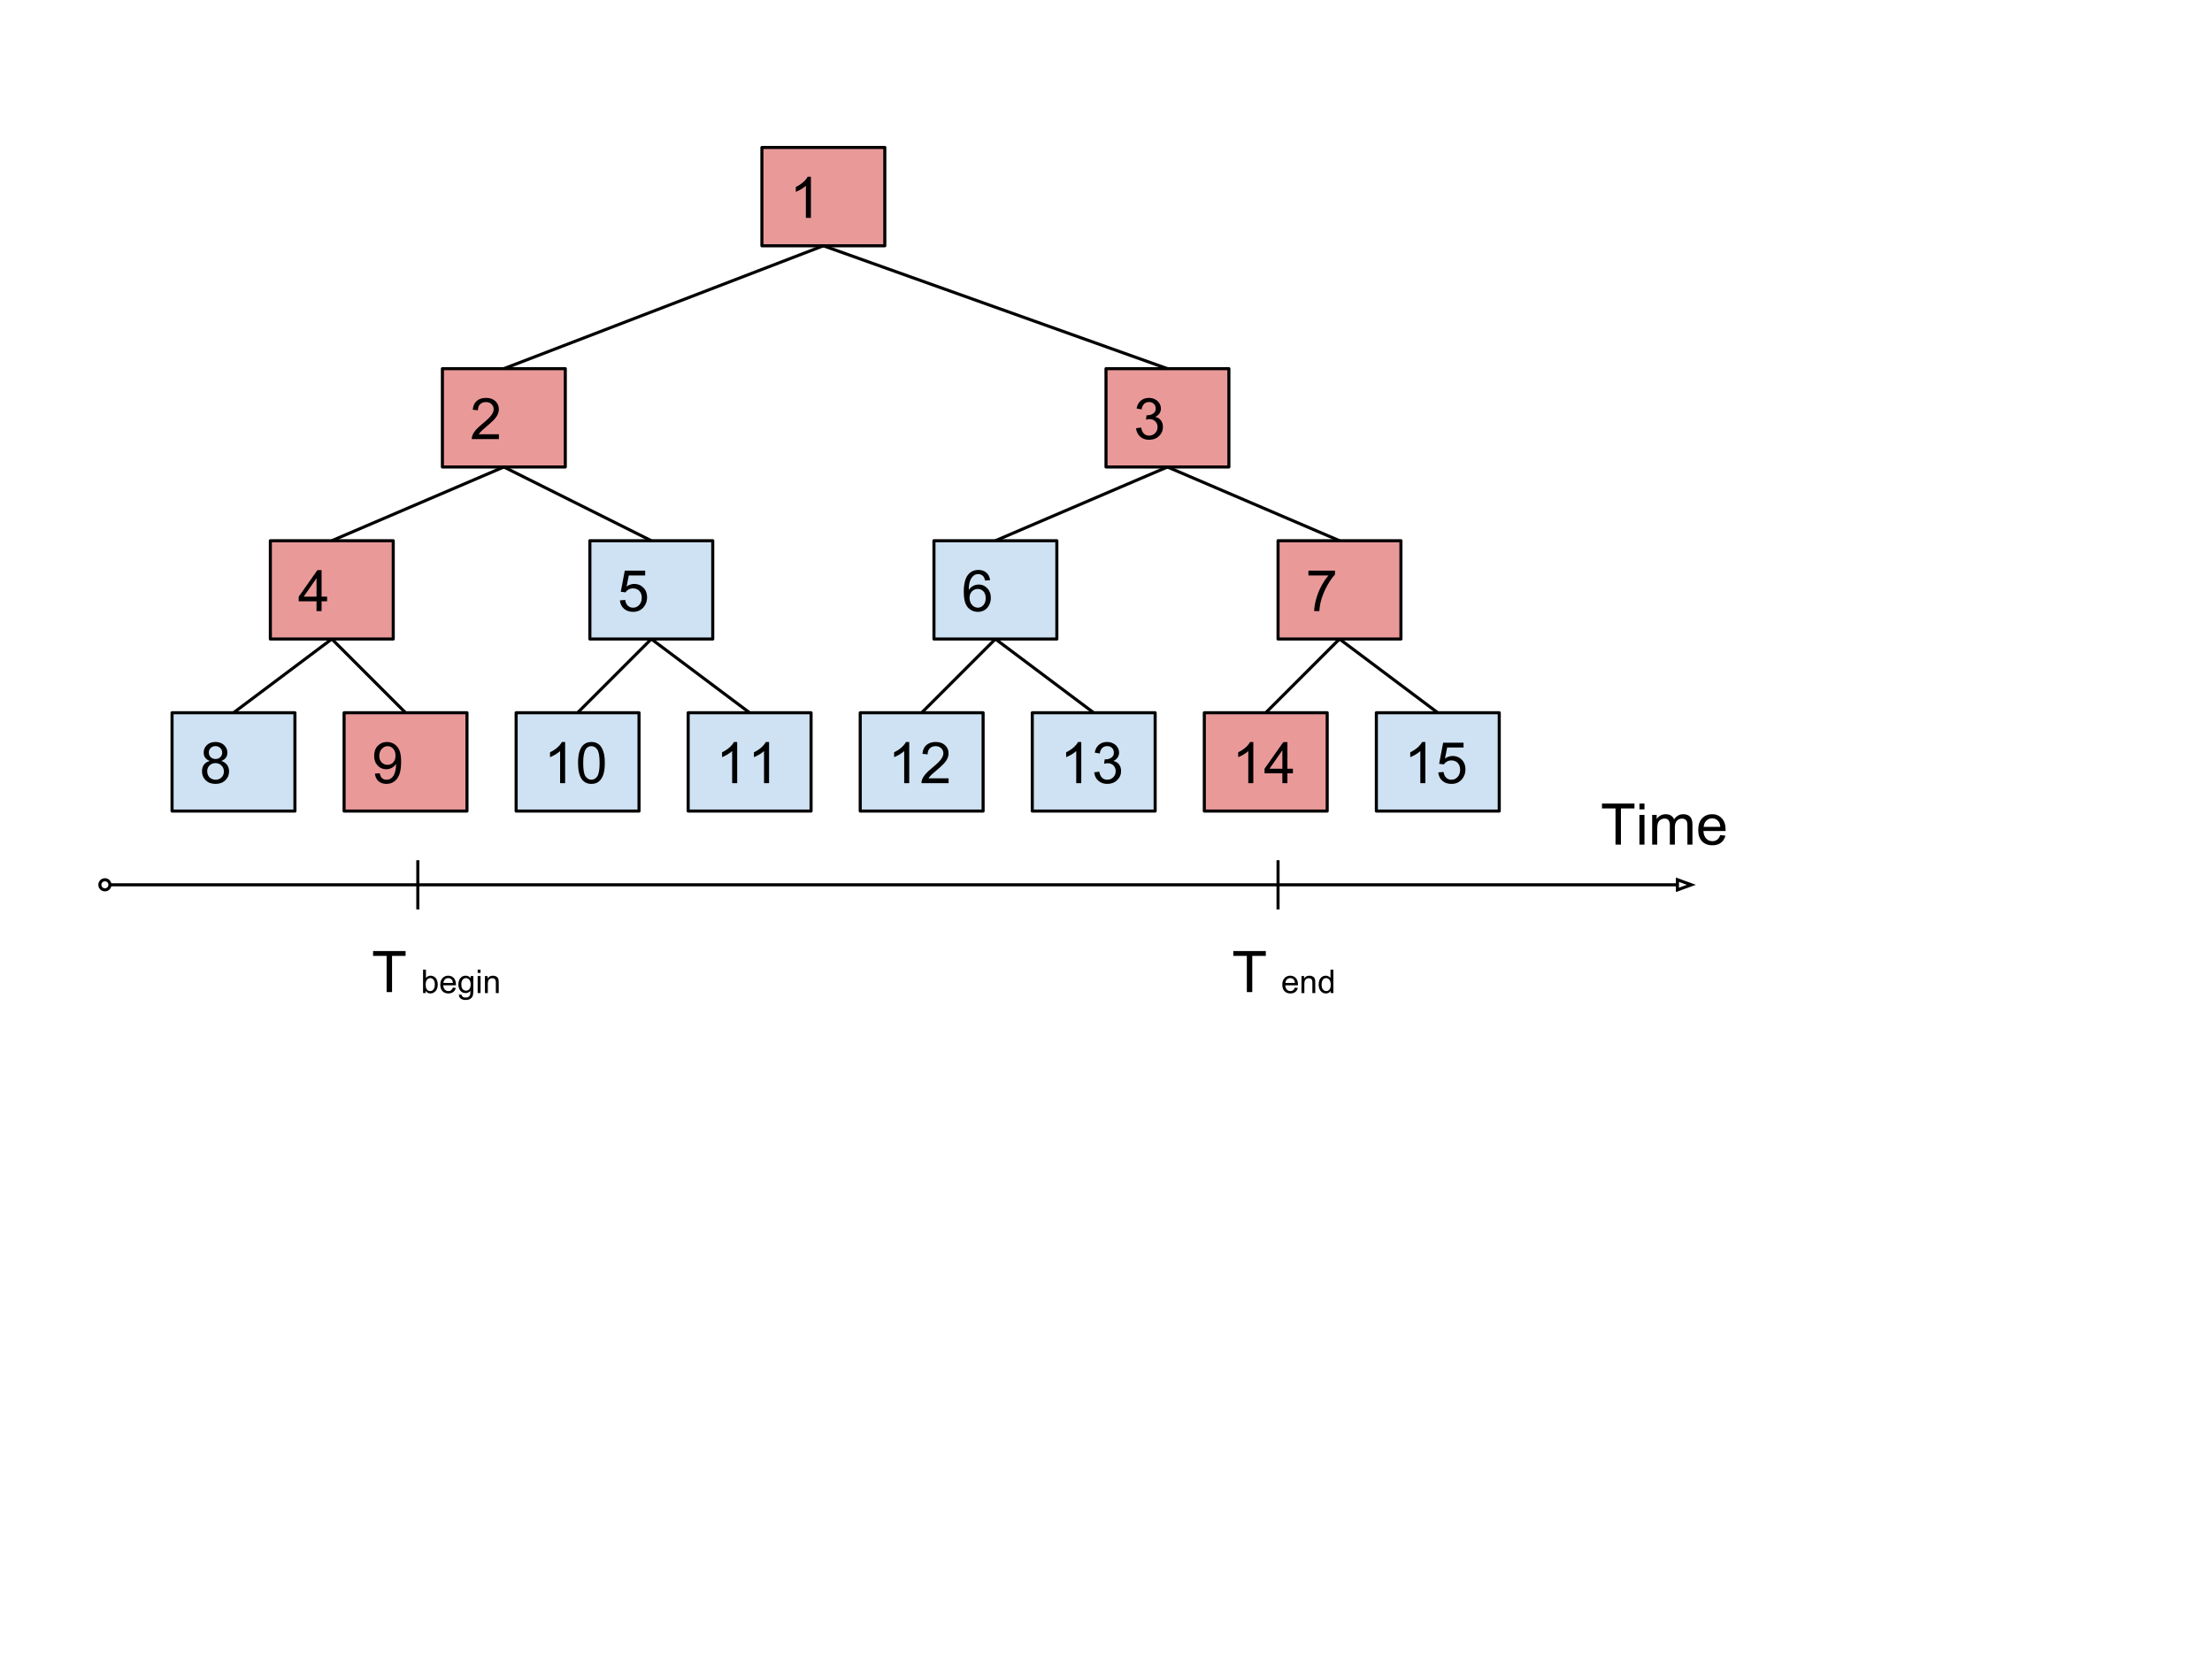
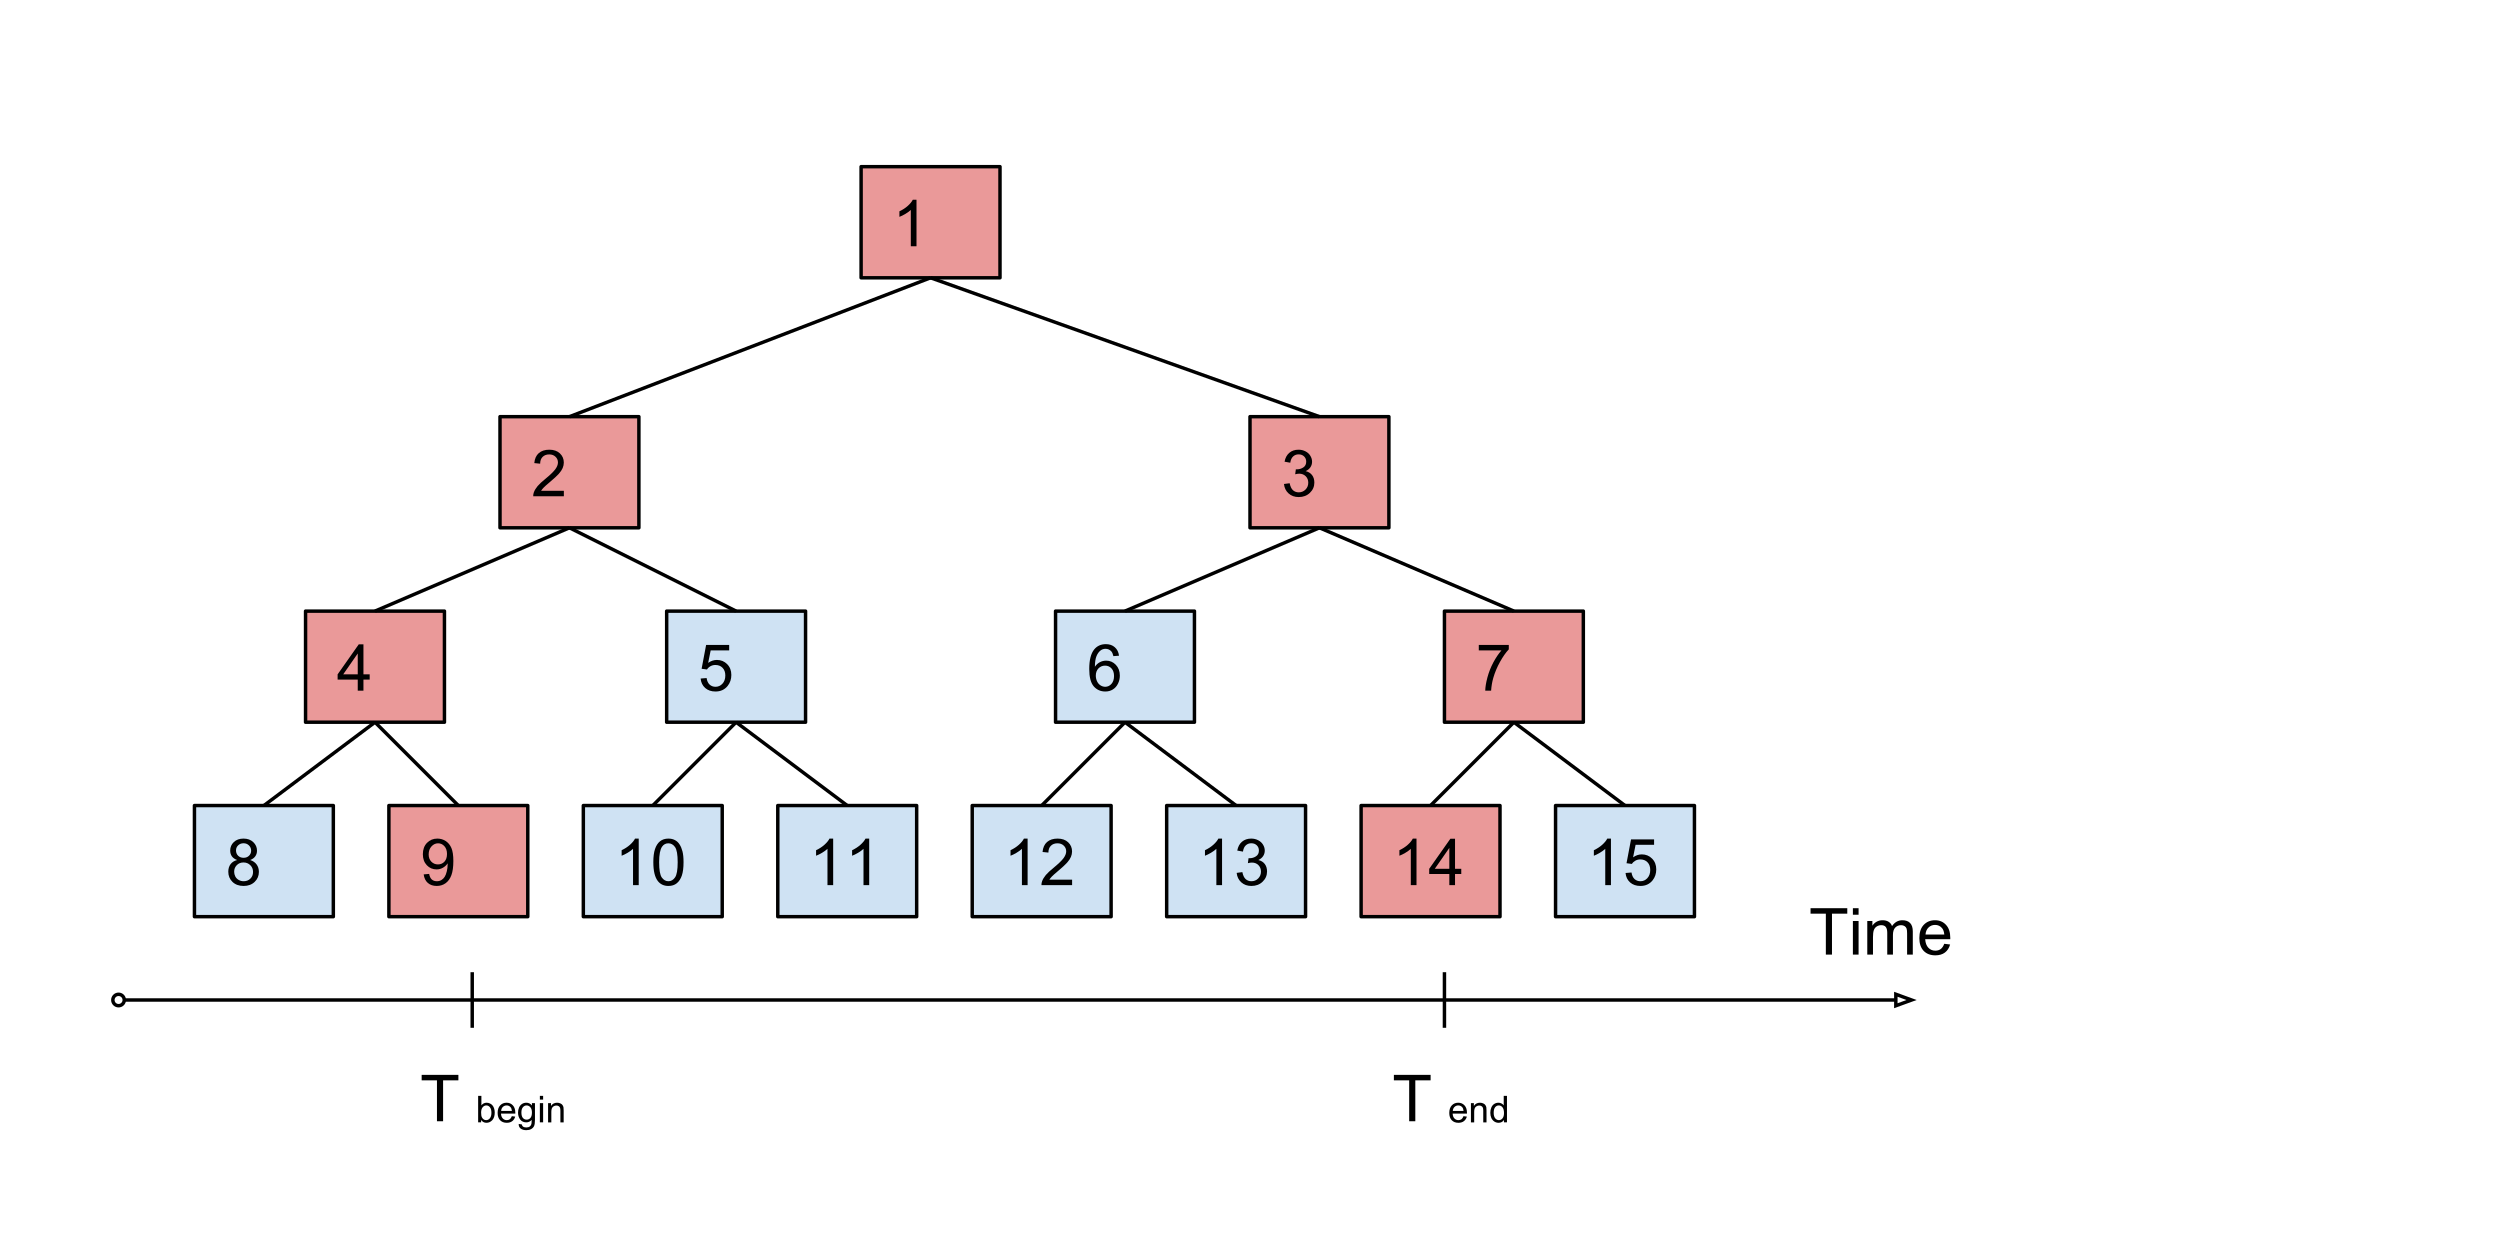
- <svg xmlns="http://www.w3.org/2000/svg" version="1.1" viewBox="0.0 0.0 720.0 540.0" fill="none" stroke="none" stroke-linecap="square" stroke-miterlimit="10">
+ <svg xmlns="http://www.w3.org/2000/svg" version="1.1" viewBox="0.0 0.0 720.0 360.0" fill="none" stroke="none" stroke-linecap="square" stroke-miterlimit="10">
  <clipPath id="p.0">
    <path d="m0 0l720.0 0l0 540.0l-720.0 0l0 -540.0z" clip-rule="nonzero" />
  </clipPath>
  <g clip-path="url(#p.0)">
    <path fill="#000000" fill-opacity="0.0" d="m0 0l720.0 0l0 540.0l-720.0 0z" fill-rule="evenodd" />
    <path fill="#ea9999" d="m248.0 48.0l40.0 0l0 32.0l-40.0 0z" fill-rule="evenodd" />
    <path stroke="#000000" stroke-width="1.0" stroke-linejoin="round" stroke-linecap="butt" d="m248.0 48.0l40.0 0l0 32.0l-40.0 0z" fill-rule="evenodd" />
    <path fill="#000000" d="m263.953 70.92l-1.641 0l0 -10.453q-0.594 0.562 -1.562 1.141q-0.953 0.562 -1.719 0.844l0 -1.594q1.375 -0.641 2.406 -1.562q1.031 -0.922 1.453 -1.781l1.062 0l0 13.406z" fill-rule="nonzero" />
    <path fill="#ea9999" d="m144.0 120.0l40.0 0l0 32.0l-40.0 0z" fill-rule="evenodd" />
    <path stroke="#000000" stroke-width="1.0" stroke-linejoin="round" stroke-linecap="butt" d="m144.0 120.0l40.0 0l0 32.0l-40.0 0z" fill-rule="evenodd" />
    <path fill="#000000" d="m162.391 141.342l0 1.578l-8.828 0q-0.016 -0.594 0.188 -1.141q0.344 -0.906 1.078 -1.781q0.75 -0.875 2.156 -2.016q2.172 -1.781 2.938 -2.828q0.766 -1.047 0.766 -1.969q0 -0.984 -0.703 -1.641q-0.688 -0.672 -1.812 -0.672q-1.188 0 -1.906 0.719q-0.703 0.703 -0.703 1.953l-1.688 -0.172q0.172 -1.891 1.297 -2.875q1.141 -0.984 3.031 -0.984q1.922 0 3.047 1.062q1.125 1.062 1.125 2.641q0 0.797 -0.328 1.578q-0.328 0.781 -1.094 1.641q-0.75 0.844 -2.531 2.344q-1.469 1.234 -1.891 1.688q-0.422 0.438 -0.688 0.875l6.547 0z" fill-rule="nonzero" />
    <path fill="#ea9999" d="m88.0 176.0l40.0 0l0 32.0l-40.0 0z" fill-rule="evenodd" />
    <path stroke="#000000" stroke-width="1.0" stroke-linejoin="round" stroke-linecap="butt" d="m88.0 176.0l40.0 0l0 32.0l-40.0 0z" fill-rule="evenodd" />
    <path fill="#000000" d="m103.031 198.92l0 -3.203l-5.797 0l0 -1.5l6.094 -8.656l1.344 0l0 8.656l1.797 0l0 1.5l-1.797 0l0 3.203l-1.641 0zm0 -4.703l0 -6.016l-4.188 6.016l4.188 0z" fill-rule="nonzero" />
    <path fill="#cfe2f3" d="m304.0 176.0l40.0 0l0 32.0l-40.0 0z" fill-rule="evenodd" />
    <path stroke="#000000" stroke-width="1.0" stroke-linejoin="round" stroke-linecap="butt" d="m304.0 176.0l40.0 0l0 32.0l-40.0 0z" fill-rule="evenodd" />
    <path fill="#000000" d="m322.281 188.842l-1.625 0.125q-0.219 -0.969 -0.625 -1.406q-0.656 -0.703 -1.641 -0.703q-0.781 0 -1.375 0.438q-0.766 0.562 -1.219 1.656q-0.453 1.078 -0.469 3.078q0.594 -0.891 1.453 -1.328q0.859 -0.438 1.797 -0.438q1.641 0 2.781 1.203q1.156 1.203 1.156 3.109q0 1.266 -0.547 2.344q-0.531 1.078 -1.484 1.656q-0.938 0.578 -2.141 0.578q-2.062 0 -3.359 -1.5q-1.281 -1.516 -1.281 -4.984q0 -3.875 1.422 -5.625q1.25 -1.531 3.375 -1.531q1.562 0 2.562 0.891q1.016 0.875 1.219 2.438zm-6.688 5.75q0 0.844 0.359 1.625q0.359 0.766 1.0 1.172q0.641 0.406 1.359 0.406q1.031 0 1.781 -0.828q0.75 -0.844 0.75 -2.281q0 -1.391 -0.734 -2.188q-0.734 -0.797 -1.859 -0.797q-1.109 0 -1.891 0.797q-0.766 0.797 -0.766 2.094z" fill-rule="nonzero" />
    <path fill="#cfe2f3" d="m192.0 176.0l40.0 0l0 32.0l-40.0 0z" fill-rule="evenodd" />
    <path stroke="#000000" stroke-width="1.0" stroke-linejoin="round" stroke-linecap="butt" d="m192.0 176.0l40.0 0l0 32.0l-40.0 0z" fill-rule="evenodd" />
    <path fill="#000000" d="m201.781 195.42l1.719 -0.141q0.188 1.25 0.875 1.891q0.703 0.625 1.688 0.625q1.188 0 2.0 -0.891q0.828 -0.891 0.828 -2.359q0 -1.406 -0.797 -2.219q-0.781 -0.812 -2.062 -0.812q-0.781 0 -1.422 0.359q-0.641 0.359 -1.0 0.938l-1.547 -0.203l1.297 -6.859l6.641 0l0 1.562l-5.328 0l-0.719 3.594q1.203 -0.844 2.516 -0.844q1.75 0 2.953 1.219q1.203 1.203 1.203 3.109q0 1.812 -1.047 3.141q-1.297 1.625 -3.516 1.625q-1.812 0 -2.969 -1.016q-1.156 -1.031 -1.312 -2.719z" fill-rule="nonzero" />
    <path fill="#ea9999" d="m416.0 176.0l40.0 0l0 32.0l-40.0 0z" fill-rule="evenodd" />
    <path stroke="#000000" stroke-width="1.0" stroke-linejoin="round" stroke-linecap="butt" d="m416.0 176.0l40.0 0l0 32.0l-40.0 0z" fill-rule="evenodd" />
    <path fill="#000000" d="m425.891 187.311l0 -1.578l8.641 0l0 1.281q-1.281 1.359 -2.531 3.609q-1.25 2.25 -1.938 4.625q-0.484 1.672 -0.625 3.672l-1.688 0q0.031 -1.578 0.625 -3.812q0.594 -2.234 1.688 -4.297q1.109 -2.078 2.359 -3.5l-6.531 0z" fill-rule="nonzero" />
    <path fill="#ea9999" d="m360.0 120.0l40.0 0l0 32.0l-40.0 0z" fill-rule="evenodd" />
    <path stroke="#000000" stroke-width="1.0" stroke-linejoin="round" stroke-linecap="butt" d="m360.0 120.0l40.0 0l0 32.0l-40.0 0z" fill-rule="evenodd" />
    <path fill="#000000" d="m369.781 139.389l1.641 -0.219q0.281 1.406 0.953 2.016q0.688 0.609 1.656 0.609q1.156 0 1.953 -0.797q0.797 -0.797 0.797 -1.984q0 -1.125 -0.734 -1.859q-0.734 -0.734 -1.875 -0.734q-0.469 0 -1.156 0.172l0.188 -1.438q0.156 0.016 0.266 0.016q1.047 0 1.875 -0.547q0.844 -0.547 0.844 -1.672q0 -0.906 -0.609 -1.5q-0.609 -0.594 -1.578 -0.594q-0.953 0 -1.594 0.609q-0.641 0.594 -0.812 1.797l-1.641 -0.297q0.297 -1.641 1.359 -2.547q1.062 -0.906 2.656 -0.906q1.094 0 2.0 0.469q0.922 0.469 1.406 1.281q0.5 0.812 0.5 1.719q0 0.859 -0.469 1.578q-0.469 0.703 -1.375 1.125q1.188 0.281 1.844 1.141q0.656 0.859 0.656 2.156q0 1.734 -1.281 2.953q-1.266 1.219 -3.219 1.219q-1.766 0 -2.922 -1.047q-1.156 -1.047 -1.328 -2.719z" fill-rule="nonzero" />
    <path fill="#cfe2f3" d="m56.0 232.0l40.0 0l0 32.0l-40.0 0z" fill-rule="evenodd" />
    <path stroke="#000000" stroke-width="1.0" stroke-linejoin="round" stroke-linecap="butt" d="m56.0 232.0l40.0 0l0 32.0l-40.0 0z" fill-rule="evenodd" />
    <path fill="#000000" d="m68.297 247.686q-1.016 -0.375 -1.516 -1.062q-0.484 -0.703 -0.484 -1.672q0 -1.453 1.047 -2.438q1.047 -1.0 2.781 -1.0q1.75 0 2.812 1.016q1.078 1.016 1.078 2.469q0 0.938 -0.5 1.625q-0.484 0.688 -1.469 1.062q1.219 0.391 1.859 1.281q0.656 0.891 0.656 2.141q0 1.703 -1.219 2.875q-1.219 1.172 -3.188 1.172q-1.984 0 -3.203 -1.172q-1.203 -1.172 -1.203 -2.922q0 -1.312 0.656 -2.188q0.672 -0.875 1.891 -1.188zm-0.328 -2.781q0 0.938 0.609 1.547q0.609 0.594 1.594 0.594q0.938 0 1.547 -0.594q0.609 -0.594 0.609 -1.453q0 -0.906 -0.625 -1.516q-0.625 -0.625 -1.562 -0.625q-0.938 0 -1.562 0.609q-0.609 0.594 -0.609 1.438zm-0.531 6.156q0 0.703 0.328 1.359q0.344 0.656 1.0 1.016q0.656 0.359 1.406 0.359q1.172 0 1.938 -0.75q0.766 -0.75 0.766 -1.922q0 -1.188 -0.797 -1.953q-0.781 -0.781 -1.953 -0.781q-1.156 0 -1.922 0.766q-0.766 0.766 -0.766 1.906z" fill-rule="nonzero" />
    <path fill="#ea9999" d="m112.0 232.0l40.0 0l0 32.0l-40.0 0z" fill-rule="evenodd" />
    <path stroke="#000000" stroke-width="1.0" stroke-linejoin="round" stroke-linecap="butt" d="m112.0 232.0l40.0 0l0 32.0l-40.0 0z" fill-rule="evenodd" />
    <path fill="#000000" d="m122.016 251.826l1.578 -0.141q0.203 1.109 0.766 1.609q0.562 0.5 1.453 0.5q0.75 0 1.312 -0.344q0.578 -0.344 0.938 -0.922q0.375 -0.578 0.609 -1.562q0.25 -0.984 0.25 -2.0q0 -0.109 0 -0.328q-0.5 0.781 -1.359 1.266q-0.844 0.484 -1.828 0.484q-1.672 0 -2.812 -1.203q-1.141 -1.203 -1.141 -3.172q0 -2.031 1.188 -3.266q1.203 -1.234 3.0 -1.234q1.312 0 2.391 0.703q1.078 0.703 1.641 2.0q0.562 1.297 0.562 3.75q0 2.562 -0.562 4.078q-0.562 1.516 -1.656 2.312q-1.094 0.797 -2.578 0.797q-1.562 0 -2.562 -0.875q-0.984 -0.875 -1.188 -2.453zm6.719 -5.891q0 -1.406 -0.75 -2.234q-0.75 -0.828 -1.812 -0.828q-1.094 0 -1.906 0.891q-0.812 0.891 -0.812 2.312q0 1.281 0.766 2.078q0.781 0.797 1.906 0.797q1.141 0 1.875 -0.797q0.734 -0.797 0.734 -2.219z" fill-rule="nonzero" />
    <path fill="#cfe2f3" d="m168.0 232.0l40.0 0l0 32.0l-40.0 0z" fill-rule="evenodd" />
    <path stroke="#000000" stroke-width="1.0" stroke-linejoin="round" stroke-linecap="butt" d="m168.0 232.0l40.0 0l0 32.0l-40.0 0z" fill-rule="evenodd" />
    <path fill="#000000" d="m183.953 254.92l-1.641 0l0 -10.453q-0.594 0.562 -1.562 1.141q-0.953 0.562 -1.719 0.844l0 -1.594q1.375 -0.641 2.406 -1.562q1.031 -0.922 1.453 -1.781l1.062 0l0 13.406zm4.204 -6.594q0 -2.359 0.484 -3.797q0.484 -1.453 1.438 -2.234q0.969 -0.781 2.422 -0.781q1.078 0 1.891 0.438q0.812 0.422 1.328 1.25q0.531 0.812 0.828 1.984q0.312 1.156 0.312 3.141q0 2.359 -0.484 3.812q-0.484 1.438 -1.453 2.234q-0.953 0.781 -2.422 0.781q-1.922 0 -3.031 -1.391q-1.312 -1.672 -1.312 -5.438zm1.672 0q0 3.297 0.766 4.391q0.781 1.078 1.906 1.078q1.141 0 1.906 -1.094q0.766 -1.094 0.766 -4.375q0 -3.297 -0.766 -4.375q-0.766 -1.078 -1.922 -1.078q-1.125 0 -1.797 0.953q-0.859 1.219 -0.859 4.5z" fill-rule="nonzero" />
    <path fill="#cfe2f3" d="m224.0 232.0l40.0 0l0 32.0l-40.0 0z" fill-rule="evenodd" />
    <path stroke="#000000" stroke-width="1.0" stroke-linejoin="round" stroke-linecap="butt" d="m224.0 232.0l40.0 0l0 32.0l-40.0 0z" fill-rule="evenodd" />
    <path fill="#000000" d="m239.953 254.92l-1.641 0l0 -10.453q-0.594 0.562 -1.562 1.141q-0.953 0.562 -1.719 0.844l0 -1.594q1.375 -0.641 2.406 -1.562q1.031 -0.922 1.453 -1.781l1.062 0l0 13.406zm10.376 0l-1.641 0l0 -10.453q-0.594 0.562 -1.562 1.141q-0.953 0.562 -1.719 0.844l0 -1.594q1.375 -0.641 2.406 -1.562q1.031 -0.922 1.453 -1.781l1.062 0l0 13.406z" fill-rule="nonzero" />
    <path fill="#cfe2f3" d="m280.0 232.0l40.0 0l0 32.0l-40.0 0z" fill-rule="evenodd" />
    <path stroke="#000000" stroke-width="1.0" stroke-linejoin="round" stroke-linecap="butt" d="m280.0 232.0l40.0 0l0 32.0l-40.0 0z" fill-rule="evenodd" />
    <path fill="#000000" d="m295.953 254.92l-1.641 0l0 -10.453q-0.594 0.562 -1.562 1.141q-0.953 0.562 -1.719 0.844l0 -1.594q1.375 -0.641 2.406 -1.562q1.031 -0.922 1.453 -1.781l1.062 0l0 13.406zm12.813 -1.578l0 1.578l-8.828 0q-0.016 -0.594 0.188 -1.141q0.344 -0.906 1.078 -1.781q0.75 -0.875 2.156 -2.016q2.172 -1.781 2.938 -2.828q0.766 -1.047 0.766 -1.969q0 -0.984 -0.703 -1.641q-0.688 -0.672 -1.812 -0.672q-1.188 0 -1.906 0.719q-0.703 0.703 -0.703 1.953l-1.688 -0.172q0.172 -1.891 1.297 -2.875q1.141 -0.984 3.031 -0.984q1.922 0 3.047 1.062q1.125 1.062 1.125 2.641q0 0.797 -0.328 1.578q-0.328 0.781 -1.094 1.641q-0.75 0.844 -2.531 2.344q-1.469 1.234 -1.891 1.688q-0.422 0.438 -0.688 0.875l6.547 0z" fill-rule="nonzero" />
    <path fill="#cfe2f3" d="m336.0 232.0l40.0 0l0 32.0l-40.0 0z" fill-rule="evenodd" />
    <path stroke="#000000" stroke-width="1.0" stroke-linejoin="round" stroke-linecap="butt" d="m336.0 232.0l40.0 0l0 32.0l-40.0 0z" fill-rule="evenodd" />
    <path fill="#000000" d="m351.953 254.92l-1.641 0l0 -10.453q-0.594 0.562 -1.562 1.141q-0.953 0.562 -1.719 0.844l0 -1.594q1.375 -0.641 2.406 -1.562q1.031 -0.922 1.453 -1.781l1.062 0l0 13.406zm4.204 -3.531l1.641 -0.219q0.281 1.406 0.953 2.016q0.688 0.609 1.656 0.609q1.156 0 1.953 -0.797q0.797 -0.797 0.797 -1.984q0 -1.125 -0.734 -1.859q-0.734 -0.734 -1.875 -0.734q-0.469 0 -1.156 0.172l0.188 -1.438q0.156 0.016 0.266 0.016q1.047 0 1.875 -0.547q0.844 -0.547 0.844 -1.672q0 -0.906 -0.609 -1.5q-0.609 -0.594 -1.578 -0.594q-0.953 0 -1.594 0.609q-0.641 0.594 -0.812 1.797l-1.641 -0.297q0.297 -1.641 1.359 -2.547q1.062 -0.906 2.656 -0.906q1.094 0 2.0 0.469q0.922 0.469 1.406 1.281q0.5 0.812 0.5 1.719q0 0.859 -0.469 1.578q-0.469 0.703 -1.375 1.125q1.188 0.281 1.844 1.141q0.656 0.859 0.656 2.156q0 1.734 -1.281 2.953q-1.266 1.219 -3.219 1.219q-1.766 0 -2.922 -1.047q-1.156 -1.047 -1.328 -2.719z" fill-rule="nonzero" />
    <path fill="#ea9999" d="m392.0 232.0l40.0 0l0 32.0l-40.0 0z" fill-rule="evenodd" />
    <path stroke="#000000" stroke-width="1.0" stroke-linejoin="round" stroke-linecap="butt" d="m392.0 232.0l40.0 0l0 32.0l-40.0 0z" fill-rule="evenodd" />
    <path fill="#000000" d="m407.953 254.92l-1.641 0l0 -10.453q-0.594 0.562 -1.562 1.141q-0.953 0.562 -1.719 0.844l0 -1.594q1.375 -0.641 2.406 -1.562q1.031 -0.922 1.453 -1.781l1.062 0l0 13.406zm9.454 0l0 -3.203l-5.797 0l0 -1.5l6.094 -8.656l1.344 0l0 8.656l1.797 0l0 1.5l-1.797 0l0 3.203l-1.641 0zm0 -4.703l0 -6.016l-4.188 6.016l4.188 0z" fill-rule="nonzero" />
    <path fill="#cfe2f3" d="m448.0 232.0l40.0 0l0 32.0l-40.0 0z" fill-rule="evenodd" />
    <path stroke="#000000" stroke-width="1.0" stroke-linejoin="round" stroke-linecap="butt" d="m448.0 232.0l40.0 0l0 32.0l-40.0 0z" fill-rule="evenodd" />
    <path fill="#000000" d="m463.953 254.92l-1.641 0l0 -10.453q-0.594 0.562 -1.562 1.141q-0.953 0.562 -1.719 0.844l0 -1.594q1.375 -0.641 2.406 -1.562q1.031 -0.922 1.453 -1.781l1.062 0l0 13.406zm4.204 -3.5l1.719 -0.141q0.188 1.25 0.875 1.891q0.703 0.625 1.688 0.625q1.188 0 2.0 -0.891q0.828 -0.891 0.828 -2.359q0 -1.406 -0.797 -2.219q-0.781 -0.812 -2.062 -0.812q-0.781 0 -1.422 0.359q-0.641 0.359 -1.0 0.938l-1.547 -0.203l1.297 -6.859l6.641 0l0 1.562l-5.328 0l-0.719 3.594q1.203 -0.844 2.516 -0.844q1.75 0 2.953 1.219q1.203 1.203 1.203 3.109q0 1.812 -1.047 3.141q-1.297 1.625 -3.516 1.625q-1.812 0 -2.969 -1.016q-1.156 -1.031 -1.312 -2.719z" fill-rule="nonzero" />
    <path fill="#000000" fill-opacity="0.0" d="m268.0 80.0l-104.0 40.0" fill-rule="evenodd" />
    <path stroke="#000000" stroke-width="1.0" stroke-linejoin="round" stroke-linecap="butt" d="m268.0 80.0l-104.0 40.0" fill-rule="evenodd" />
    <path fill="#000000" fill-opacity="0.0" d="m268.0 80.0l112.0 40.0" fill-rule="evenodd" />
    <path stroke="#000000" stroke-width="1.0" stroke-linejoin="round" stroke-linecap="butt" d="m268.0 80.0l112.0 40.0" fill-rule="evenodd" />
    <path fill="#000000" fill-opacity="0.0" d="m164.0 152.0l-56.0 24.0" fill-rule="evenodd" />
    <path stroke="#000000" stroke-width="1.0" stroke-linejoin="round" stroke-linecap="butt" d="m164.0 152.0l-56.0 24.0" fill-rule="evenodd" />
    <path fill="#000000" fill-opacity="0.0" d="m164.0 152.0l48.0 24.0" fill-rule="evenodd" />
    <path stroke="#000000" stroke-width="1.0" stroke-linejoin="round" stroke-linecap="butt" d="m164.0 152.0l48.0 24.0" fill-rule="evenodd" />
    <path fill="#000000" fill-opacity="0.0" d="m380.0 152.0l-56.0 24.0" fill-rule="evenodd" />
    <path stroke="#000000" stroke-width="1.0" stroke-linejoin="round" stroke-linecap="butt" d="m380.0 152.0l-56.0 24.0" fill-rule="evenodd" />
    <path fill="#000000" fill-opacity="0.0" d="m380.0 152.0l56.0 24.0" fill-rule="evenodd" />
    <path stroke="#000000" stroke-width="1.0" stroke-linejoin="round" stroke-linecap="butt" d="m380.0 152.0l56.0 24.0" fill-rule="evenodd" />
    <path fill="#000000" fill-opacity="0.0" d="m108.0 208.0l-32.0 24.0" fill-rule="evenodd" />
    <path stroke="#000000" stroke-width="1.0" stroke-linejoin="round" stroke-linecap="butt" d="m108.0 208.0l-32.0 24.0" fill-rule="evenodd" />
    <path fill="#000000" fill-opacity="0.0" d="m108.0 208.0l24.0 24.0" fill-rule="evenodd" />
    <path stroke="#000000" stroke-width="1.0" stroke-linejoin="round" stroke-linecap="butt" d="m108.0 208.0l24.0 24.0" fill-rule="evenodd" />
    <path fill="#000000" fill-opacity="0.0" d="m212.0 208.0l-24.0 24.0" fill-rule="evenodd" />
    <path stroke="#000000" stroke-width="1.0" stroke-linejoin="round" stroke-linecap="butt" d="m212.0 208.0l-24.0 24.0" fill-rule="evenodd" />
    <path fill="#000000" fill-opacity="0.0" d="m212.0 208.0l32.0 24.0" fill-rule="evenodd" />
    <path stroke="#000000" stroke-width="1.0" stroke-linejoin="round" stroke-linecap="butt" d="m212.0 208.0l32.0 24.0" fill-rule="evenodd" />
    <path fill="#000000" fill-opacity="0.0" d="m324.0 208.0l-24.0 24.0" fill-rule="evenodd" />
    <path stroke="#000000" stroke-width="1.0" stroke-linejoin="round" stroke-linecap="butt" d="m324.0 208.0l-24.0 24.0" fill-rule="evenodd" />
    <path fill="#000000" fill-opacity="0.0" d="m324.0 208.0l32.0 24.0" fill-rule="evenodd" />
    <path stroke="#000000" stroke-width="1.0" stroke-linejoin="round" stroke-linecap="butt" d="m324.0 208.0l32.0 24.0" fill-rule="evenodd" />
    <path fill="#000000" fill-opacity="0.0" d="m436.0 208.0l-24.0 24.0" fill-rule="evenodd" />
    <path stroke="#000000" stroke-width="1.0" stroke-linejoin="round" stroke-linecap="butt" d="m436.0 208.0l-24.0 24.0" fill-rule="evenodd" />
    <path fill="#000000" fill-opacity="0.0" d="m436.0 208.0l32.0 24.0" fill-rule="evenodd" />
    <path stroke="#000000" stroke-width="1.0" stroke-linejoin="round" stroke-linecap="butt" d="m436.0 208.0l32.0 24.0" fill-rule="evenodd" />
    <path fill="#000000" fill-opacity="0.0" d="m32.0 288.0l520.0 0" fill-rule="evenodd" />
    <path stroke="#000000" stroke-width="1.0" stroke-linejoin="round" stroke-linecap="butt" d="m35.79 288.0l510.21 0" fill-rule="evenodd" />
    <path stroke="#000000" stroke-width="1.0" stroke-linecap="butt" d="m32.5 288.0c0 -0.909 0.736 -1.645 1.645 -1.645c0.909 0 1.645 0.736 1.645 1.645c0 0.909 -0.736 1.645 -1.645 1.645c-0.909 0 -1.645 -0.736 -1.645 -1.645z" fill-rule="nonzero" />
    <path stroke="#000000" stroke-width="1.0" stroke-linecap="butt" d="m546.0 289.652l4.538 -1.652l-4.538 -1.652z" fill-rule="evenodd" />
    <path fill="#000000" fill-opacity="0.0" d="m512.0 248.0l64.0 0l0 32.0l-64.0 0z" fill-rule="evenodd" />
    <path fill="#000000" d="m525.844 274.92l0 -11.781l-4.406 0l0 -1.578l10.578 0l0 1.578l-4.406 0l0 11.781l-1.766 0zm7.787 -11.469l0 -1.891l1.641 0l0 1.891l-1.641 0zm0 11.469l0 -9.672l1.641 0l0 9.672l-1.641 0zm4.145 0l0 -9.672l1.469 0l0 1.359q0.453 -0.719 1.203 -1.141q0.766 -0.438 1.719 -0.438q1.078 0 1.766 0.453q0.688 0.438 0.969 1.234q1.156 -1.688 2.984 -1.688q1.453 0 2.219 0.797q0.781 0.797 0.781 2.453l0 6.641l-1.641 0l0 -6.094q0 -0.984 -0.156 -1.406q-0.156 -0.438 -0.578 -0.703q-0.422 -0.266 -0.984 -0.266q-1.016 0 -1.688 0.688q-0.672 0.672 -0.672 2.156l0 5.625l-1.641 0l0 -6.281q0 -1.094 -0.406 -1.641q-0.406 -0.547 -1.312 -0.547q-0.688 0 -1.281 0.359q-0.594 0.359 -0.859 1.062q-0.25 0.703 -0.25 2.031l0 5.016l-1.641 0zm22.166 -3.109l1.688 0.203q-0.406 1.484 -1.484 2.312q-1.078 0.812 -2.766 0.812q-2.125 0 -3.375 -1.297q-1.234 -1.312 -1.234 -3.672q0 -2.453 1.25 -3.797q1.266 -1.344 3.266 -1.344q1.938 0 3.156 1.328q1.234 1.312 1.234 3.703q0 0.156 0 0.438l-7.219 0q0.094 1.594 0.906 2.453q0.812 0.844 2.016 0.844q0.906 0 1.547 -0.469q0.641 -0.484 1.016 -1.516zm-5.391 -2.656l5.406 0q-0.109 -1.219 -0.625 -1.828q-0.781 -0.953 -2.031 -0.953q-1.125 0 -1.906 0.766q-0.766 0.75 -0.844 2.016z" fill-rule="nonzero" />
    <path fill="#000000" fill-opacity="0.0" d="m112.0 296.0l32.0 0l0 40.0l-32.0 0z" fill-rule="evenodd" />
    <path fill="#000000" d="m125.844 322.92l0 -11.781l-4.406 0l0 -1.578l10.578 0l0 1.578l-4.406 0l0 11.781l-1.766 0z" fill-rule="nonzero" />
    <path fill="#000000" fill-opacity="0.0" d="m128.0 304.0l56.0 0l0 24.0l-56.0 0z" fill-rule="evenodd" />
    <path fill="#000000" d="m138.562 323.24l-0.859 0l0 -7.625l0.938 0l0 2.719q0.594 -0.75 1.5 -0.75q0.516 0 0.969 0.219q0.453 0.203 0.75 0.578q0.297 0.359 0.453 0.891q0.172 0.531 0.172 1.125q0 1.422 -0.703 2.203q-0.703 0.766 -1.688 0.766q-0.969 0 -1.531 -0.812l0 0.688zm0 -2.797q0 0.984 0.266 1.422q0.438 0.734 1.188 0.734q0.625 0 1.062 -0.531q0.453 -0.547 0.453 -1.594q0 -1.078 -0.438 -1.594q-0.422 -0.516 -1.031 -0.516q-0.609 0 -1.062 0.531q-0.438 0.531 -0.438 1.547zm8.848 1.016l0.969 0.125q-0.234 0.844 -0.859 1.312q-0.609 0.469 -1.578 0.469q-1.203 0 -1.922 -0.75q-0.703 -0.75 -0.703 -2.094q0 -1.391 0.719 -2.156q0.719 -0.781 1.859 -0.781q1.109 0 1.812 0.766q0.703 0.75 0.703 2.125q0 0.078 0 0.234l-4.125 0q0.047 0.922 0.516 1.406q0.469 0.484 1.156 0.484q0.516 0 0.875 -0.266q0.359 -0.281 0.578 -0.875zm-3.078 -1.516l3.094 0q-0.062 -0.688 -0.359 -1.047q-0.453 -0.531 -1.156 -0.531q-0.641 0 -1.094 0.438q-0.438 0.422 -0.484 1.141zm5.051 3.75l0.906 0.141q0.062 0.422 0.328 0.609q0.344 0.266 0.938 0.266q0.656 0 1.0 -0.266q0.359 -0.25 0.484 -0.719q0.078 -0.297 0.078 -1.203q-0.625 0.719 -1.531 0.719q-1.141 0 -1.766 -0.812q-0.625 -0.828 -0.625 -1.984q0 -0.781 0.281 -1.453q0.297 -0.672 0.828 -1.031q0.547 -0.375 1.281 -0.375q0.984 0 1.609 0.797l0 -0.672l0.875 0l0 4.781q0 1.297 -0.266 1.828q-0.266 0.547 -0.844 0.859q-0.562 0.312 -1.391 0.312q-0.984 0 -1.594 -0.453q-0.609 -0.438 -0.594 -1.344zm0.781 -3.312q0 1.078 0.422 1.578q0.438 0.5 1.078 0.5q0.656 0 1.094 -0.484q0.438 -0.5 0.438 -1.562q0 -1.016 -0.453 -1.531q-0.453 -0.516 -1.094 -0.516q-0.609 0 -1.047 0.516q-0.438 0.5 -0.438 1.5zm5.317 -3.688l0 -1.078l0.938 0l0 1.078l-0.938 0zm0 6.547l0 -5.531l0.938 0l0 5.531l-0.938 0zm2.367 0l0 -5.531l0.844 0l0 0.797q0.609 -0.922 1.75 -0.922q0.5 0 0.922 0.188q0.422 0.172 0.625 0.469q0.219 0.297 0.297 0.688q0.047 0.266 0.047 0.922l0 3.391l-0.938 0l0 -3.359q0 -0.578 -0.109 -0.859q-0.109 -0.281 -0.391 -0.453q-0.266 -0.172 -0.641 -0.172q-0.594 0 -1.031 0.391q-0.438 0.375 -0.438 1.438l0 3.016l-0.938 0z" fill-rule="nonzero" />
    <path fill="#000000" fill-opacity="0.0" d="m392.0 296.0l32.0 0l0 40.0l-32.0 0z" fill-rule="evenodd" />
    <path fill="#000000" d="m405.844 322.92l0 -11.781l-4.406 0l0 -1.578l10.578 0l0 1.578l-4.406 0l0 11.781l-1.766 0z" fill-rule="nonzero" />
    <path fill="#000000" fill-opacity="0.0" d="m408.0 304.0l40.0 0l0 24.0l-40.0 0z" fill-rule="evenodd" />
    <path fill="#000000" d="m421.484 321.459l0.969 0.125q-0.234 0.844 -0.859 1.312q-0.609 0.469 -1.578 0.469q-1.203 0 -1.922 -0.75q-0.703 -0.75 -0.703 -2.094q0 -1.391 0.719 -2.156q0.719 -0.781 1.859 -0.781q1.109 0 1.812 0.766q0.703 0.75 0.703 2.125q0 0.078 0 0.234l-4.125 0q0.047 0.922 0.516 1.406q0.469 0.484 1.156 0.484q0.516 0 0.875 -0.266q0.359 -0.281 0.578 -0.875zm-3.078 -1.516l3.094 0q-0.062 -0.688 -0.359 -1.047q-0.453 -0.531 -1.156 -0.531q-0.641 0 -1.094 0.438q-0.438 0.422 -0.484 1.141zm5.223 3.297l0 -5.531l0.844 0l0 0.797q0.609 -0.922 1.75 -0.922q0.5 0 0.922 0.188q0.422 0.172 0.625 0.469q0.219 0.297 0.297 0.688q0.047 0.266 0.047 0.922l0 3.391l-0.938 0l0 -3.359q0 -0.578 -0.109 -0.859q-0.109 -0.281 -0.391 -0.453q-0.266 -0.172 -0.641 -0.172q-0.594 0 -1.031 0.391q-0.438 0.375 -0.438 1.438l0 3.016l-0.938 0zm9.505 0l0 -0.703q-0.516 0.828 -1.547 0.828q-0.656 0 -1.219 -0.359q-0.547 -0.375 -0.859 -1.016q-0.297 -0.656 -0.297 -1.5q0 -0.828 0.281 -1.5q0.281 -0.688 0.828 -1.047q0.547 -0.359 1.234 -0.359q0.5 0 0.891 0.219q0.391 0.203 0.625 0.547l0 -2.734l0.938 0l0 7.625l-0.875 0zm-2.953 -2.75q0 1.047 0.438 1.578q0.453 0.531 1.062 0.531q0.609 0 1.031 -0.5q0.438 -0.516 0.438 -1.531q0 -1.141 -0.438 -1.672q-0.438 -0.531 -1.078 -0.531q-0.609 0 -1.031 0.516q-0.422 0.5 -0.422 1.609z" fill-rule="nonzero" />
    <path fill="#000000" fill-opacity="0.0" d="m136.0 280.0l0 16.0" fill-rule="evenodd" />
    <path stroke="#000000" stroke-width="1.0" stroke-linejoin="round" stroke-linecap="butt" d="m136.0 280.0l0 16.0" fill-rule="evenodd" />
    <path fill="#000000" fill-opacity="0.0" d="m416.0 280.0l0 16.0" fill-rule="evenodd" />
    <path stroke="#000000" stroke-width="1.0" stroke-linejoin="round" stroke-linecap="butt" d="m416.0 280.0l0 16.0" fill-rule="evenodd" />
  </g>
</svg>
